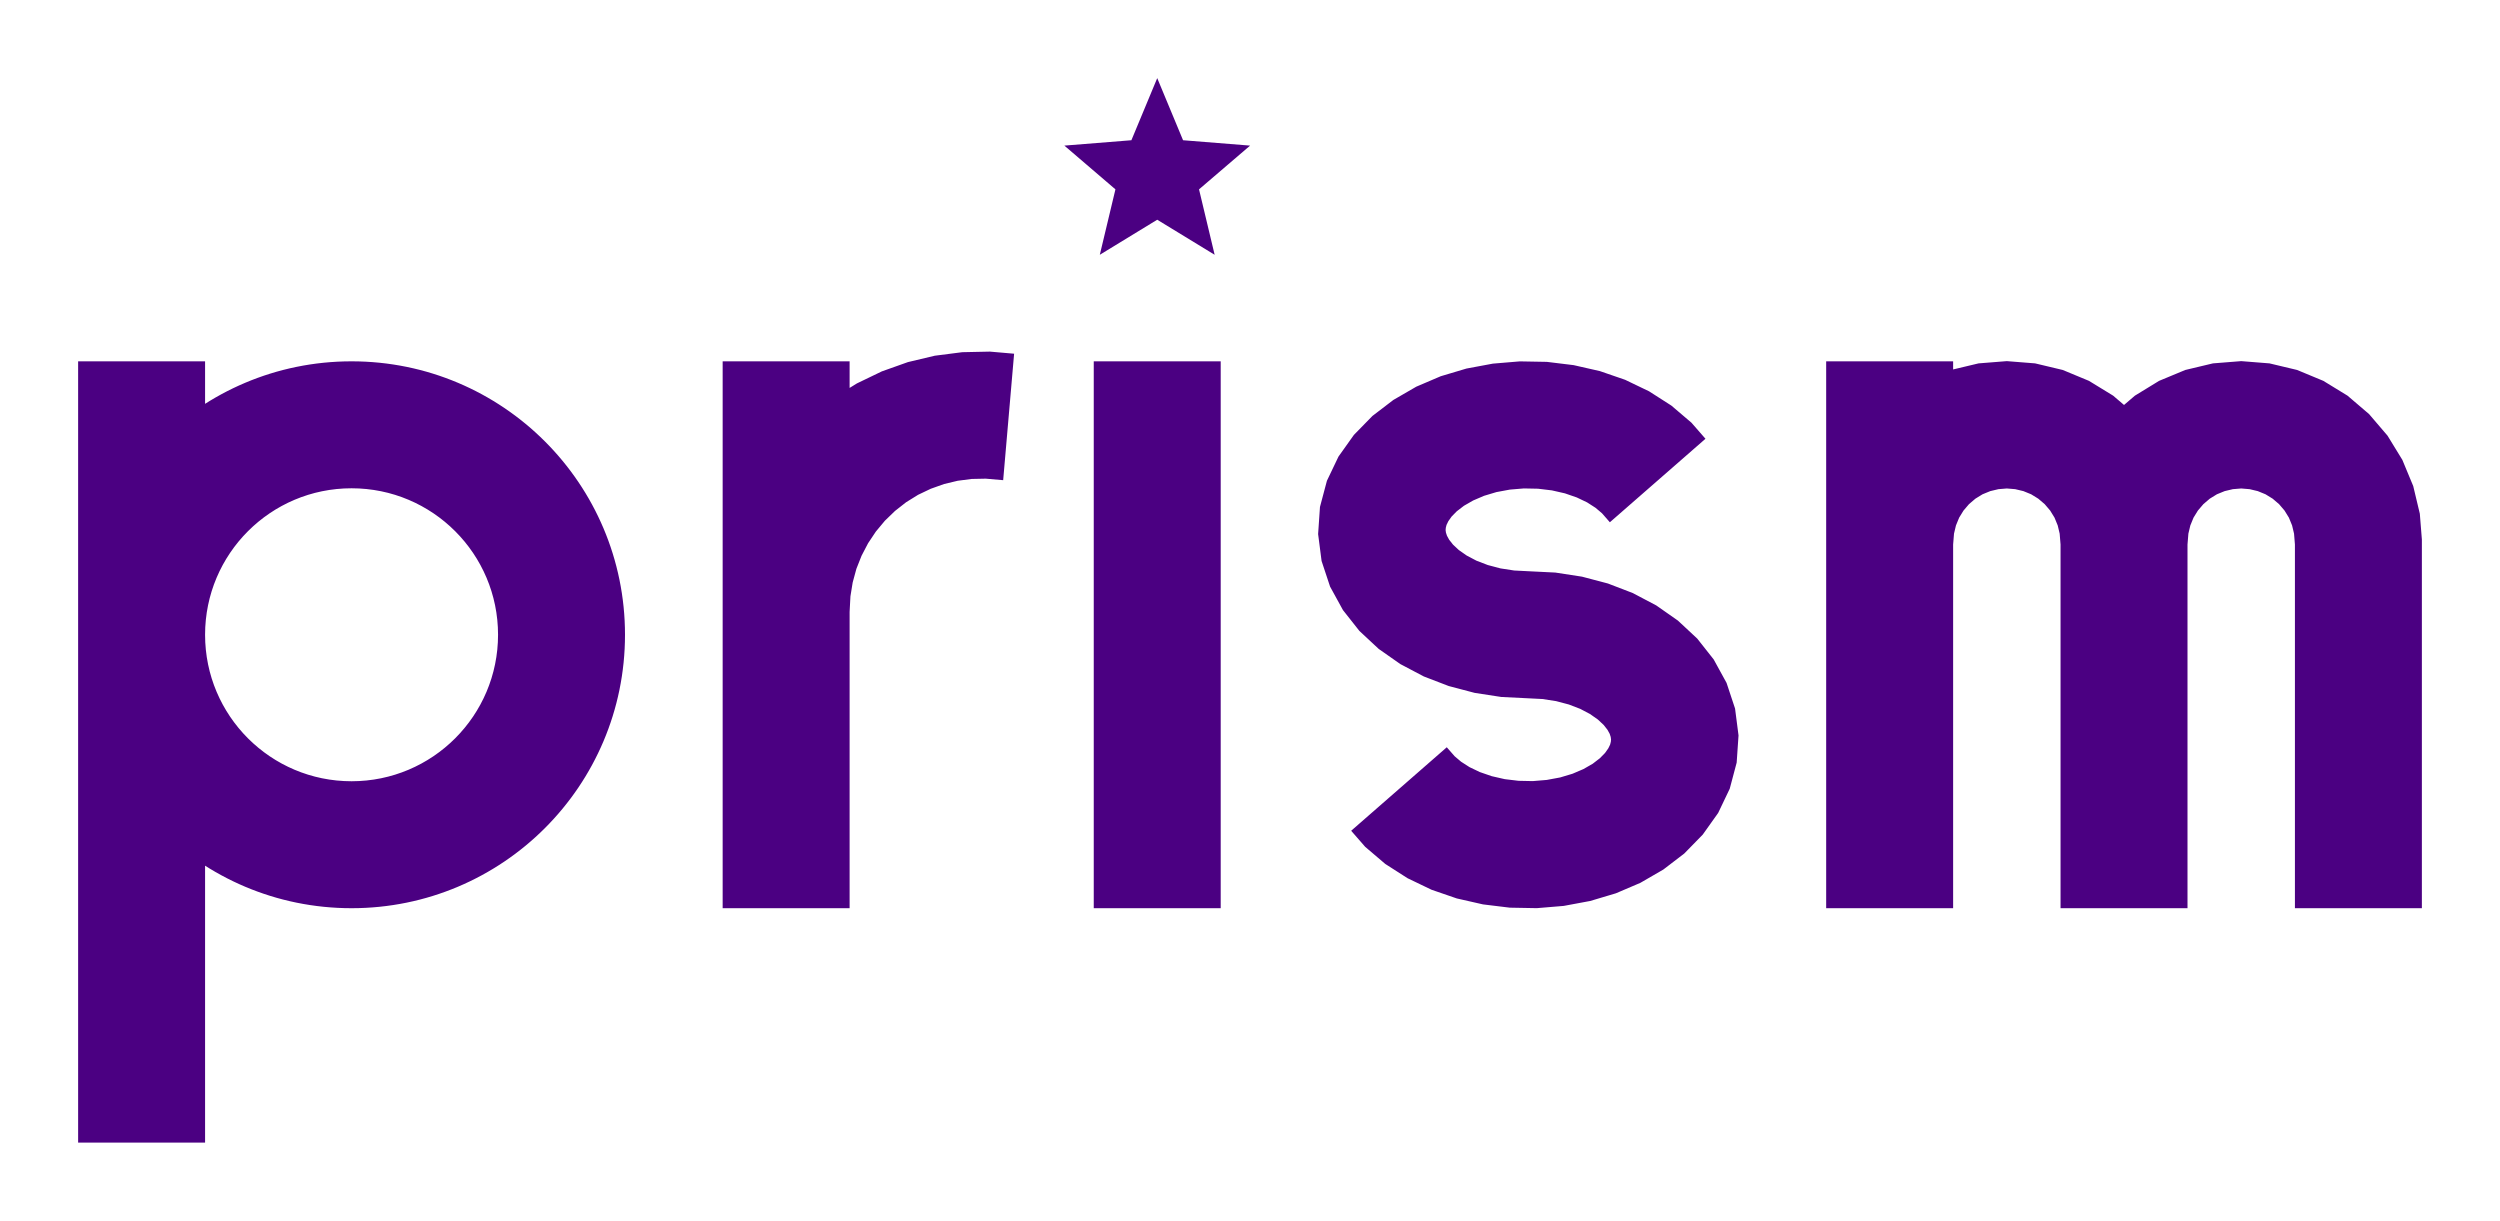
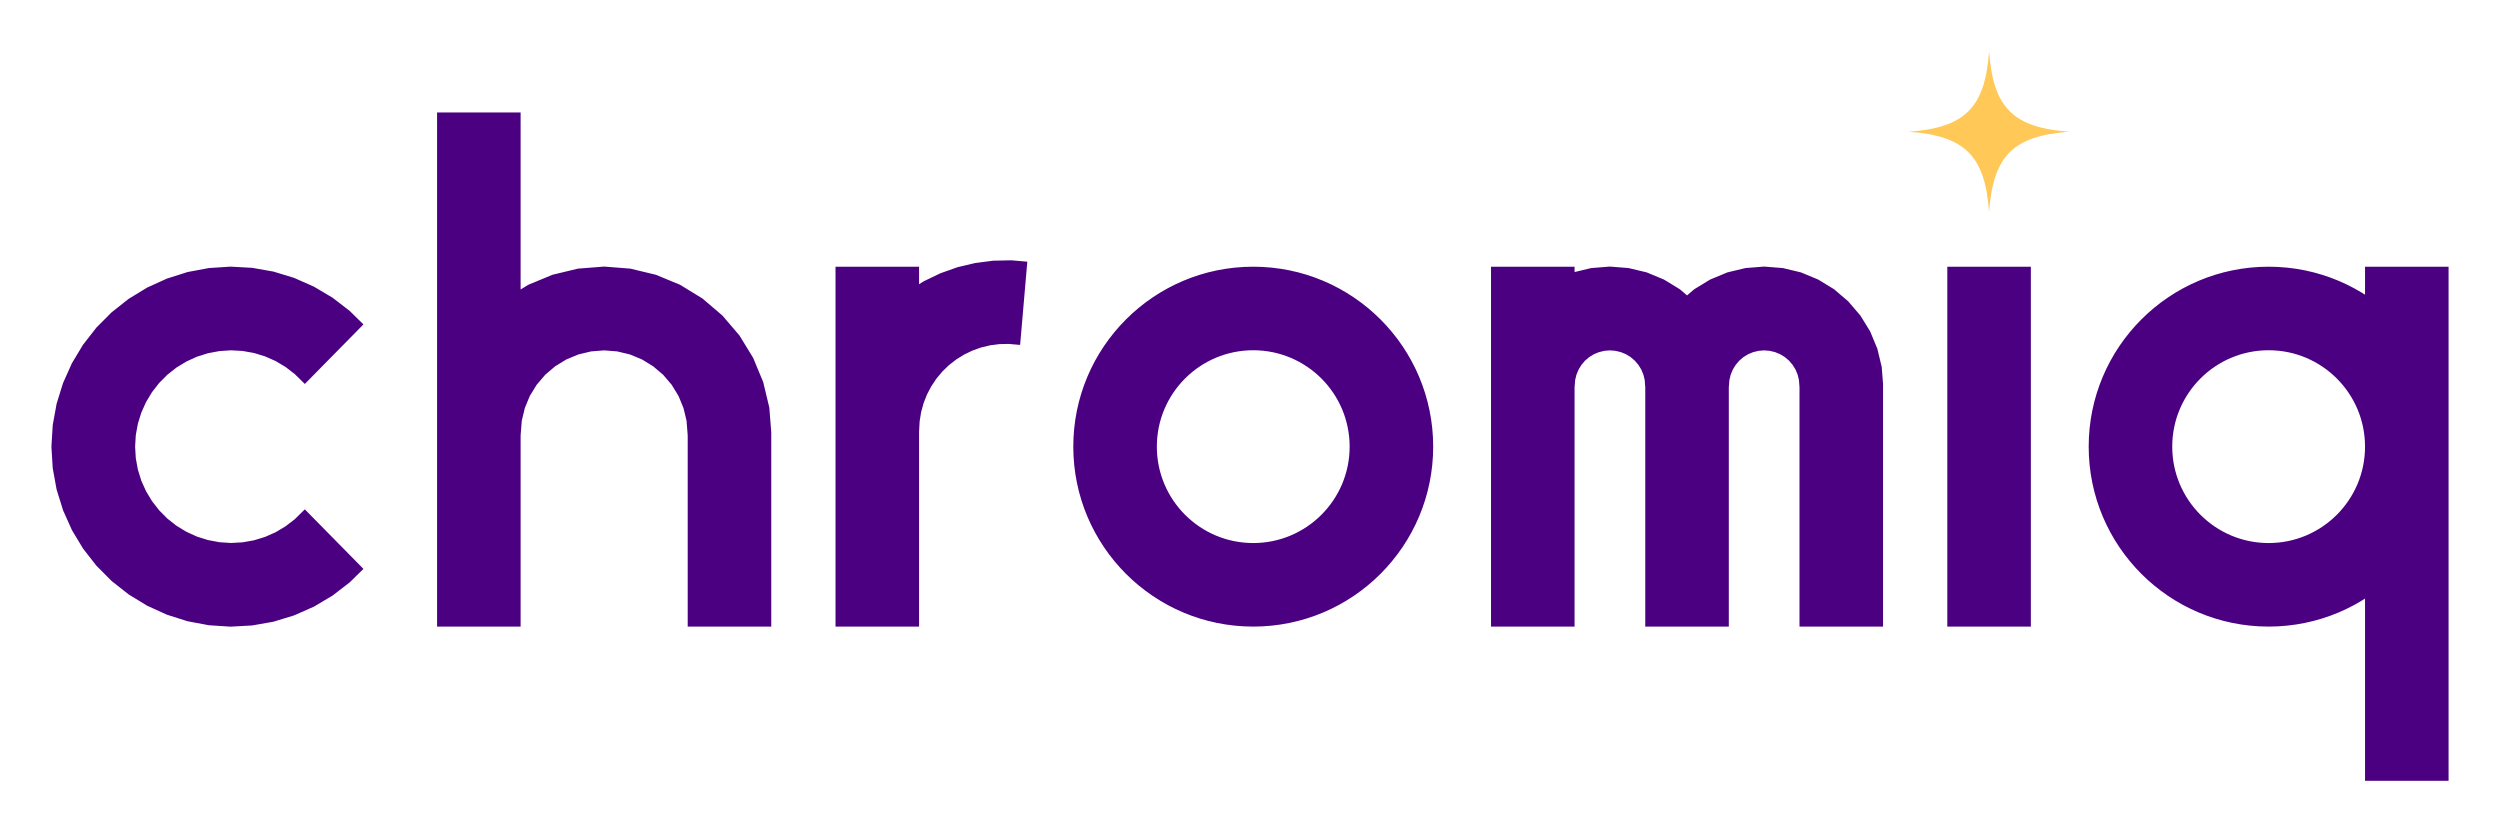
- <svg xmlns="http://www.w3.org/2000/svg" viewBox="0 0 512 250" width="512" height="250">
-   <path fill="#4B0082" d="M16 74L42 74L42 234L16 234ZM128 130A56 56 0 0 1 72 186A56 56 0 0 1 16 130A56 56 0 0 1 72 74A56 56 0 0 1 128 130ZM102 130A30 30 0 0 0 72 100A30 30 0 0 0 42 130A30 30 0 0 0 72 160A30 30 0 0 0 102 130ZM148 74L174 74L174 186L148 186ZM148.02 124.31L148.28 119.34L149.19 113.75L150.68 108.29L152.76 103.01L155.38 97.99L158.52 93.28L162.15 88.93L166.22 84.99L170.68 81.5L175.5 78.52L180.6 76.06L185.94 74.16L191.45 72.85L197.07 72.13L202.73 72.01L207.69 72.44L205.45 98.34L201.88 98.03L199 98.09L196.14 98.46L193.34 99.13L190.62 100.1L188.02 101.34L185.57 102.86L183.3 104.64L181.23 106.64L179.38 108.86L177.78 111.26L176.45 113.81L175.39 116.49L174.63 119.28L174.17 122.12L173.98 125.69ZM224 74L250 74L250 186L224 186ZM329.7 106.96L328.09 105.12L326.77 104L325.04 102.89L322.93 101.88L320.5 101.04L317.83 100.43L314.99 100.09L312.09 100.03L309.22 100.27L306.47 100.78L303.94 101.54L301.7 102.5L299.82 103.58L298.35 104.71L297.29 105.79L296.62 106.74L296.25 107.5L296.1 108.09L296.06 108.57L296.13 109.08L296.34 109.72L296.79 110.54L297.58 111.54L298.77 112.65L300.37 113.77L302.36 114.82L304.7 115.72L307.31 116.41L310.11 116.84L313.66 117.02L318.53 117.26L323.99 118.1L329.3 119.5L334.4 121.46L339.2 123.99L343.64 127.1L347.6 130.79L350.96 135.05L353.6 139.86L355.34 145.11L356.05 150.62L355.67 156.18L354.25 161.53L351.88 166.49L348.72 170.93L344.93 174.81L340.64 178.09L335.94 180.81L330.93 182.95L325.67 184.52L320.25 185.53L314.74 185.99L309.2 185.89L303.72 185.22L298.35 184L293.18 182.22L288.27 179.86L283.71 176.94L279.59 173.43L276.72 170.14L296.3 153.04L297.91 154.88L299.23 156L300.96 157.11L303.07 158.12L305.5 158.96L308.17 159.57L311.01 159.91L313.91 159.97L316.78 159.73L319.53 159.22L322.06 158.46L324.3 157.5L326.18 156.42L327.65 155.29L328.71 154.21L329.38 153.26L329.75 152.5L329.9 151.91L329.94 151.43L329.87 150.92L329.66 150.28L329.21 149.46L328.42 148.46L327.23 147.35L325.63 146.23L323.64 145.18L321.3 144.28L318.69 143.59L315.89 143.16L312.34 142.98L307.47 142.74L302.01 141.9L296.7 140.5L291.6 138.54L286.8 136.01L282.36 132.9L278.4 129.21L275.04 124.95L272.4 120.14L270.66 114.89L269.95 109.38L270.33 103.82L271.75 98.47L274.12 93.51L277.28 89.07L281.07 85.19L285.36 81.91L290.06 79.19L295.07 77.05L300.33 75.48L305.75 74.47L311.26 74.01L316.8 74.11L322.28 74.78L327.65 76L332.82 77.78L337.73 80.14L342.29 83.06L346.41 86.57L349.28 89.86ZM374 74L400 74L400 186L374 186ZM374.04 109.98L374.42 105.21L375.77 99.55L378 94.18L381.03 89.23L384.81 84.81L389.23 81.03L394.18 78L399.55 75.77L405.21 74.42L411 73.96L416.79 74.42L422.45 75.77L427.82 78L432.77 81.03L437.19 84.81L440.97 89.23L444 94.18L446.23 99.55L447.58 105.21L448 110.49L448 186L422 186L422 111.51L421.82 109.29L421.42 107.61L420.77 106.02L419.87 104.56L418.75 103.25L417.44 102.13L415.98 101.23L414.39 100.58L412.71 100.18L411 100.04L409.29 100.18L407.61 100.58L406.02 101.23L404.56 102.13L403.25 103.25L402.13 104.56L401.23 106.02L400.58 107.61L400.18 109.29L399.96 112.02ZM422.04 109.98L422.42 105.21L423.77 99.55L426 94.18L429.03 89.23L432.81 84.81L437.23 81.03L442.18 78L447.55 75.77L453.21 74.42L459 73.96L464.79 74.42L470.45 75.77L475.82 78L480.77 81.03L485.19 84.81L488.97 89.23L492 94.18L494.23 99.55L495.58 105.21L496 110.49L496 186L470 186L470 111.51L469.82 109.29L469.42 107.61L468.77 106.02L467.87 104.56L466.75 103.25L465.44 102.13L463.98 101.23L462.39 100.58L460.71 100.18L459 100.04L457.29 100.18L455.61 100.58L454.02 101.23L452.56 102.13L451.25 103.25L450.13 104.56L449.23 106.02L448.58 107.61L448.18 109.29L447.96 112.02ZM237 16L242.29 28.72L256.02 29.82L245.56 38.78L248.76 52.18L237 45L225.24 52.18L228.44 38.78L217.98 29.82L231.71 28.72Z" />
+ <svg xmlns="http://www.w3.org/2000/svg" viewBox="0 0 778.024 259" width="778.024" height="259">
+   <path fill="#4B0082" d="M94.86 119.49L91.73 116.41L88.87 114.21L85.77 112.36L82.47 110.9L79.02 109.85L75.47 109.22L71.87 109.02L68.27 109.26L64.72 109.93L61.28 111.01L58 112.51L54.92 114.38L52.08 116.62L49.54 119.18L47.32 122.02L45.46 125.11L43.98 128.4L42.91 131.85L42.26 135.4L42.05 139L42.26 142.6L42.91 146.15L43.98 149.6L45.46 152.89L47.32 155.98L49.54 158.82L52.08 161.38L54.92 163.62L58 165.49L61.28 166.99L64.72 168.07L68.27 168.74L71.87 168.98L75.47 168.78L79.02 168.15L82.47 167.1L85.77 165.64L88.87 163.79L91.73 161.59L94.86 158.51L113.1 177.04L108.85 181.22L103.51 185.34L97.72 188.78L91.55 191.51L85.1 193.48L78.46 194.65L71.73 195.02L65 194.58L58.38 193.34L51.95 191.3L45.81 188.51L40.05 185L34.76 180.83L30 176.05L25.85 170.73L22.38 164.96L19.62 158.8L17.62 152.36L16.41 145.73L16 139L16.41 132.27L17.62 125.64L19.62 119.2L22.38 113.04L25.85 107.27L30 101.95L34.76 97.17L40.05 93L45.81 89.49L51.95 86.7L58.38 84.66L65 83.42L71.73 82.98L78.46 83.35L85.1 84.52L91.55 86.49L97.72 89.22L103.51 92.66L108.85 96.78L113.1 100.96ZM136.02 35L162.02 35L162.02 195L136.02 195ZM136.06 133.98L136.62 126.86L138.53 118.92L141.66 111.37L145.92 104.41L151.23 98.2L157.44 92.9L164.4 88.63L171.94 85.51L179.88 83.6L188.02 82.96L196.16 83.6L204.1 85.51L211.65 88.63L218.61 92.9L224.82 98.2L230.13 104.41L234.39 111.37L237.52 118.92L239.42 126.86L240.02 134.49L240.02 195L214.02 195L214.02 135.51L213.66 130.94L212.71 126.98L211.15 123.21L209.03 119.74L206.38 116.64L203.28 114L199.81 111.87L196.05 110.31L192.08 109.36L188.02 109.04L183.96 109.36L180 110.31L176.24 111.87L172.76 114L169.67 116.64L167.02 119.74L164.89 123.21L163.33 126.98L162.38 130.94L161.98 136.02ZM260.02 83L286.02 83L286.02 195L260.02 195ZM260.04 133.31L260.31 128.34L261.21 122.75L262.71 117.29L264.78 112.01L267.4 106.99L270.54 102.28L274.17 97.93L278.24 93.99L282.71 90.5L287.52 87.52L292.63 85.06L297.97 83.16L303.48 81.85L309.09 81.13L314.76 81.01L319.71 81.44L317.47 107.34L313.91 107.03L311.02 107.09L308.16 107.46L305.36 108.13L302.64 109.1L300.05 110.34L297.6 111.86L295.32 113.64L293.25 115.64L291.4 117.86L289.81 120.26L288.47 122.81L287.42 125.49L286.66 128.28L286.2 131.12L286.01 134.69ZM446.02 139A56 56 0 0 1 390.02 195A56 56 0 0 1 334.02 139A56 56 0 0 1 390.02 83A56 56 0 0 1 446.02 139ZM420.02 139A30 30 0 0 0 390.02 109A30 30 0 0 0 360.02 139A30 30 0 0 0 390.02 169A30 30 0 0 0 420.02 139ZM464.02 83L490.02 83L490.02 195L464.02 195ZM464.06 118.98L464.44 114.21L465.8 108.55L468.02 103.18L471.06 98.23L474.83 93.81L479.25 90.03L484.21 87L489.58 84.77L495.23 83.42L501.02 82.96L506.82 83.42L512.47 84.77L517.84 87L522.8 90.03L527.21 93.81L530.99 98.23L534.03 103.18L536.25 108.55L537.61 114.21L538.02 119.49L538.02 195L512.02 195L512.02 120.51L511.85 118.29L511.45 116.61L510.79 115.02L509.89 113.56L508.77 112.25L507.47 111.13L506 110.23L504.41 109.58L502.74 109.18L501.02 109.04L499.31 109.18L497.64 109.58L496.05 110.23L494.58 111.13L493.27 112.25L492.16 113.56L491.26 115.02L490.6 116.61L490.2 118.29L489.98 121.02ZM512.06 118.98L512.44 114.21L513.8 108.55L516.02 103.18L519.06 98.23L522.83 93.81L527.25 90.03L532.21 87L537.58 84.77L543.23 83.42L549.02 82.96L554.82 83.42L560.47 84.77L565.84 87L570.8 90.03L575.21 93.81L578.99 98.23L582.03 103.18L584.25 108.55L585.61 114.21L586.02 119.49L586.02 195L560.02 195L560.02 120.51L559.85 118.29L559.45 116.61L558.79 115.02L557.89 113.56L556.77 112.25L555.47 111.13L554 110.23L552.41 109.58L550.74 109.18L549.02 109.04L547.31 109.18L545.64 109.58L544.05 110.23L542.58 111.13L541.27 112.25L540.16 113.56L539.26 115.02L538.6 116.61L538.2 118.29L537.98 121.02ZM606.02 83L632.02 83L632.02 195L606.02 195ZM736.02 83L762.02 83L762.02 243L736.02 243ZM762.02 139A56 56 0 0 1 706.02 195A56 56 0 0 1 650.02 139A56 56 0 0 1 706.02 83A56 56 0 0 1 762.02 139ZM736.02 139A30 30 0 0 0 706.02 109A30 30 0 0 0 676.02 139A30 30 0 0 0 706.02 169A30 30 0 0 0 736.02 139Z" />
+   <path fill="#FFC857" d="M619.02 16C620.27 33.5 626.52 39.75 644.02 41C626.52 42.25 620.27 48.5 619.02 66C617.77 48.5 611.52 42.25 594.02 41C611.52 39.75 617.77 33.5 619.02 16Z" />
</svg>
